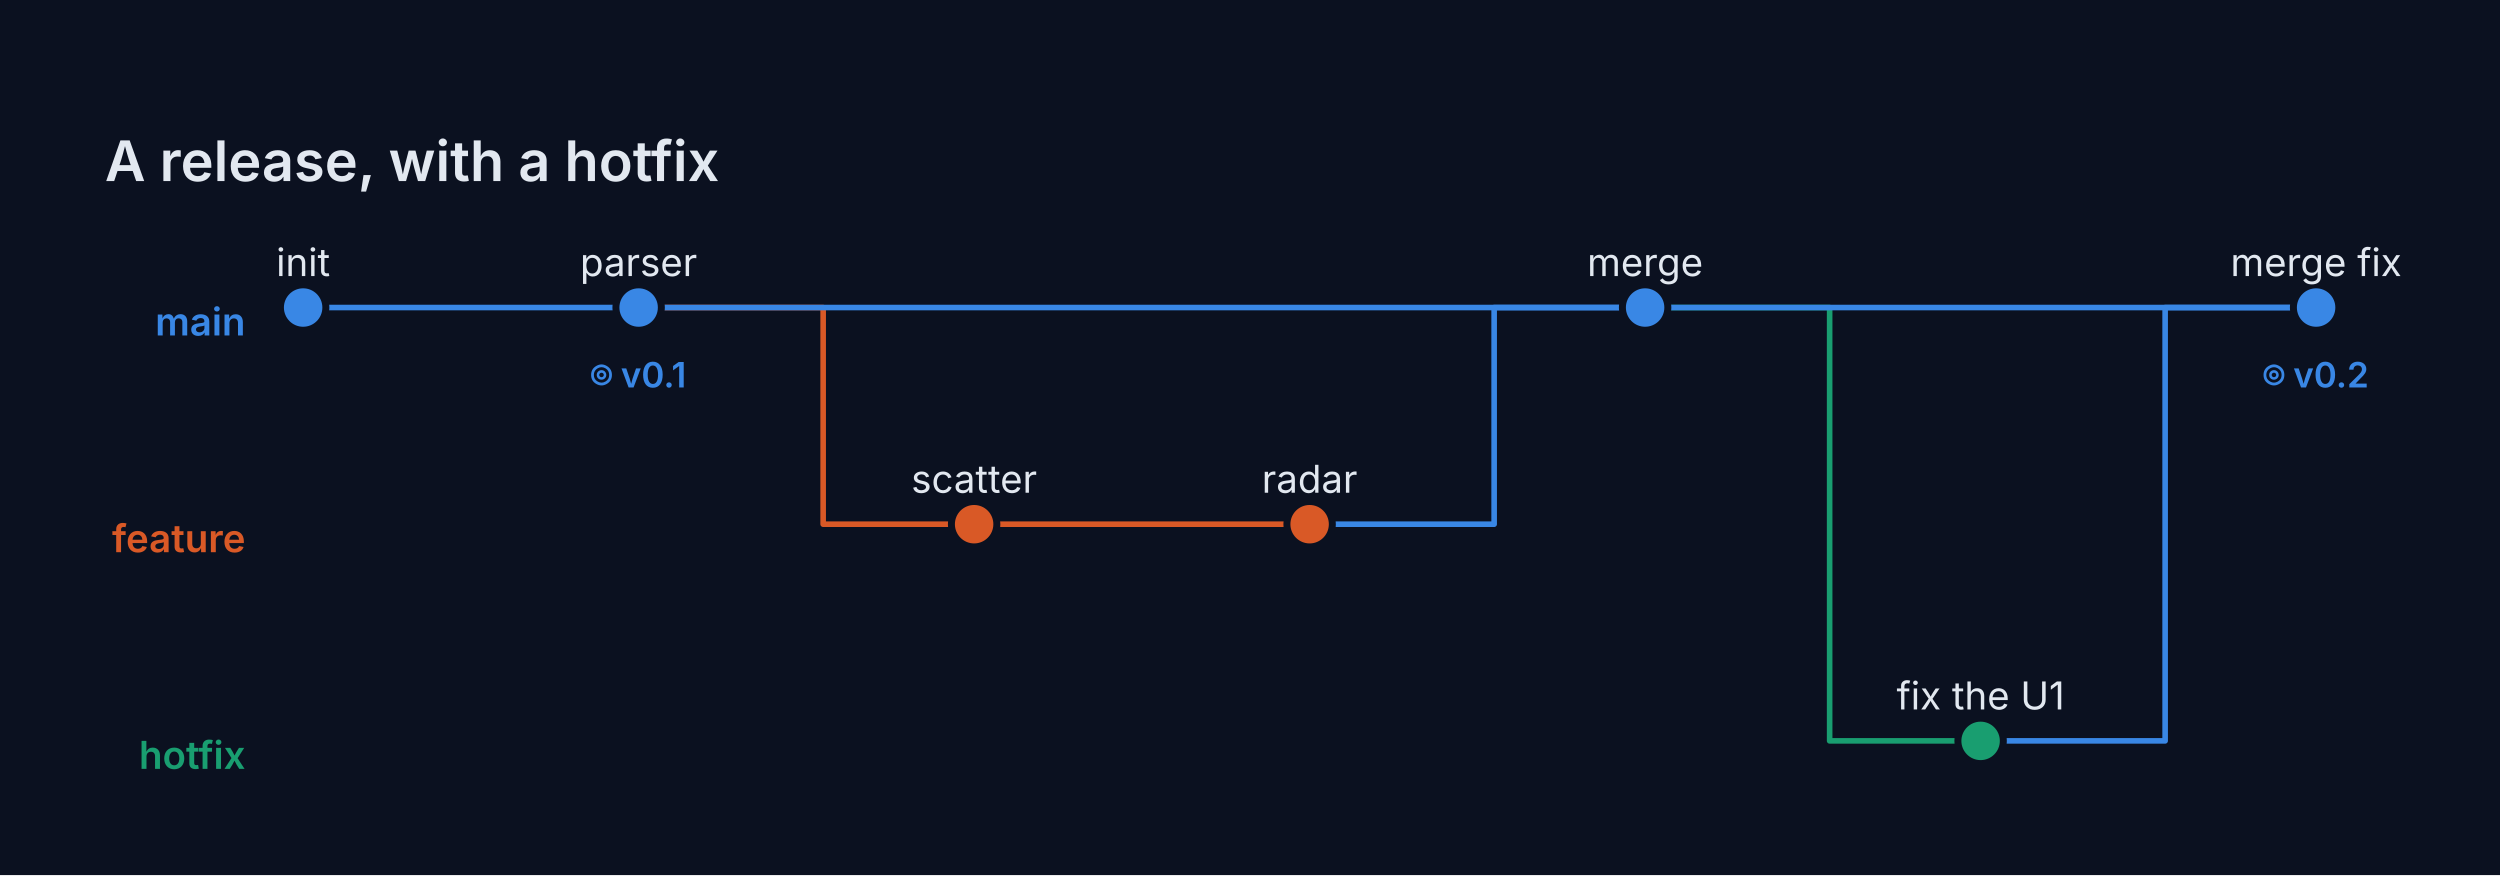
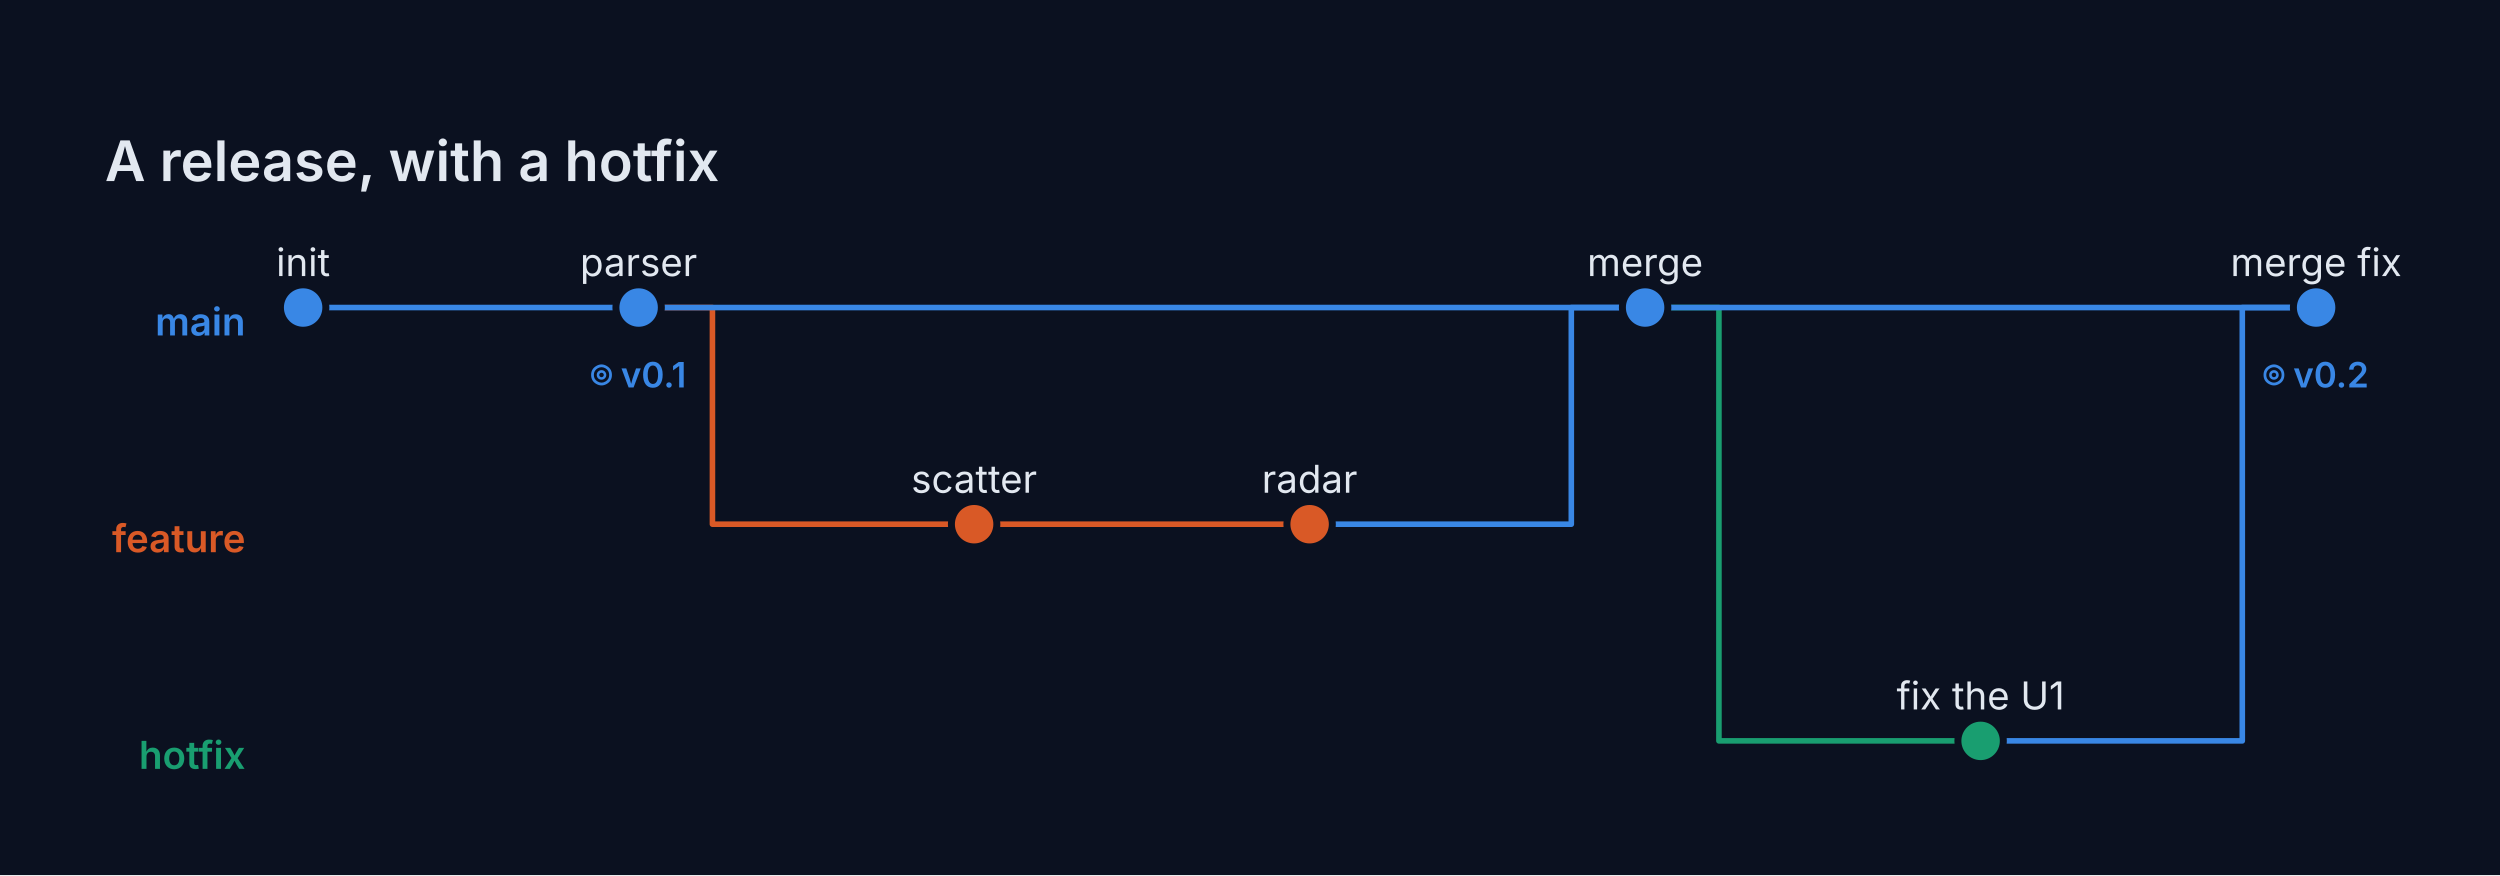
<svg xmlns="http://www.w3.org/2000/svg" width="715.36" height="250.4" viewBox="0 0 715.36 250.4" role="img" aria-label="A release, with a hotfix">
  <rect x="0" y="0" width="715.36" height="250.4" fill="#0b1120" />
  <g transform="translate(30,30)">
    <polyline points="56.74,58 152.74,58" fill="none" stroke="#3987e5" stroke-width="1.6" stroke-linejoin="round" stroke-linecap="round" />
-     <polyline points="152.74,58 205.54,58 205.54,120 248.74,120" fill="none" stroke="#d95926" stroke-width="1.6" stroke-linejoin="round" stroke-linecap="round" />
+     <polyline points="152.74,58 173.86,58 173.86,120 248.74,120" fill="none" stroke="#d95926" stroke-width="1.6" stroke-linejoin="round" stroke-linecap="round" />
    <polyline points="248.74,120 344.74,120" fill="none" stroke="#d95926" stroke-width="1.6" stroke-linejoin="round" stroke-linecap="round" />
    <polyline points="152.74,58 440.74,58" fill="none" stroke="#3987e5" stroke-width="1.6" stroke-linejoin="round" stroke-linecap="round" />
-     <polyline points="344.74,120 397.54,120 397.54,58 440.74,58" fill="none" stroke="#3987e5" stroke-width="1.6" stroke-linejoin="round" stroke-linecap="round" />
-     <polyline points="440.74,58 493.54,58 493.54,182 536.74,182" fill="none" stroke="#199e70" stroke-width="1.6" stroke-linejoin="round" stroke-linecap="round" />
+     <polyline points="344.74,120 419.62,120 419.62,58 440.74,58" fill="none" stroke="#3987e5" stroke-width="1.6" stroke-linejoin="round" stroke-linecap="round" />
+     <polyline points="440.74,58 461.86,58 461.86,182 536.74,182" fill="none" stroke="#199e70" stroke-width="1.6" stroke-linejoin="round" stroke-linecap="round" />
    <polyline points="440.74,58 632.74,58" fill="none" stroke="#3987e5" stroke-width="1.6" stroke-linejoin="round" stroke-linecap="round" />
-     <polyline points="536.74,182 589.54,182 589.54,58 632.74,58" fill="none" stroke="#3987e5" stroke-width="1.6" stroke-linejoin="round" stroke-linecap="round" />
+     <polyline points="536.74,182 611.62,182 611.62,58 632.74,58" fill="none" stroke="#3987e5" stroke-width="1.6" stroke-linejoin="round" stroke-linecap="round" />
    <ellipse cx="56.74" cy="58" rx="6.5" ry="6.5" fill="#3987e5" stroke="#0b1120" stroke-width="2" />
    <ellipse cx="152.74" cy="58" rx="6.5" ry="6.5" fill="#3987e5" stroke="#0b1120" stroke-width="2" />
    <ellipse cx="248.74" cy="120" rx="6.5" ry="6.5" fill="#d95926" stroke="#0b1120" stroke-width="2" />
    <ellipse cx="344.74" cy="120" rx="6.5" ry="6.5" fill="#d95926" stroke="#0b1120" stroke-width="2" />
    <ellipse cx="440.74" cy="58" rx="6.5" ry="6.5" fill="#3987e5" stroke="#0b1120" stroke-width="2" />
    <ellipse cx="536.74" cy="182" rx="6.5" ry="6.5" fill="#199e70" stroke="#0b1120" stroke-width="2" />
    <ellipse cx="632.74" cy="58" rx="6.5" ry="6.5" fill="#3987e5" stroke="#0b1120" stroke-width="2" />
    <text x="0" y="16" text-anchor="start" dominant-baseline="central" font-family="Inter, ui-sans-serif, system-ui, sans-serif" font-size="16" font-weight="600" fill="#e2e8f0">A release, with a hotfix</text>
    <text x="40.24" y="62" text-anchor="end" dominant-baseline="central" font-family="Inter, ui-sans-serif, system-ui, sans-serif" font-size="11" font-weight="600" fill="#3987e5">main</text>
    <text x="40.24" y="124" text-anchor="end" dominant-baseline="central" font-family="Inter, ui-sans-serif, system-ui, sans-serif" font-size="11" font-weight="600" fill="#d95926">feature</text>
    <text x="40.24" y="186" text-anchor="end" dominant-baseline="central" font-family="Inter, ui-sans-serif, system-ui, sans-serif" font-size="11" font-weight="600" fill="#199e70">hotfix</text>
    <text x="56.74" y="45" text-anchor="middle" dominant-baseline="central" font-family="Inter, ui-sans-serif, system-ui, sans-serif" font-size="11" font-weight="400" fill="#e2e8f0">init</text>
    <text x="152.74" y="45" text-anchor="middle" dominant-baseline="central" font-family="Inter, ui-sans-serif, system-ui, sans-serif" font-size="11" font-weight="400" fill="#e2e8f0">parser</text>
    <text x="152.74" y="77" text-anchor="middle" dominant-baseline="central" font-family="Inter, ui-sans-serif, system-ui, sans-serif" font-size="10" font-weight="600" fill="#3987e5">⌾ v0.1</text>
    <text x="248.74" y="107" text-anchor="middle" dominant-baseline="central" font-family="Inter, ui-sans-serif, system-ui, sans-serif" font-size="11" font-weight="400" fill="#e2e8f0">scatter</text>
    <text x="344.74" y="107" text-anchor="middle" dominant-baseline="central" font-family="Inter, ui-sans-serif, system-ui, sans-serif" font-size="11" font-weight="400" fill="#e2e8f0">radar</text>
    <text x="440.74" y="45" text-anchor="middle" dominant-baseline="central" font-family="Inter, ui-sans-serif, system-ui, sans-serif" font-size="11" font-weight="400" fill="#e2e8f0">merge</text>
    <text x="536.74" y="169" text-anchor="middle" dominant-baseline="central" font-family="Inter, ui-sans-serif, system-ui, sans-serif" font-size="11" font-weight="400" fill="#e2e8f0">fix the U1</text>
    <text x="632.74" y="45" text-anchor="middle" dominant-baseline="central" font-family="Inter, ui-sans-serif, system-ui, sans-serif" font-size="11" font-weight="400" fill="#e2e8f0">merge fix</text>
    <text x="632.74" y="77" text-anchor="middle" dominant-baseline="central" font-family="Inter, ui-sans-serif, system-ui, sans-serif" font-size="10" font-weight="600" fill="#3987e5">⌾ v0.2</text>
  </g>
</svg>
